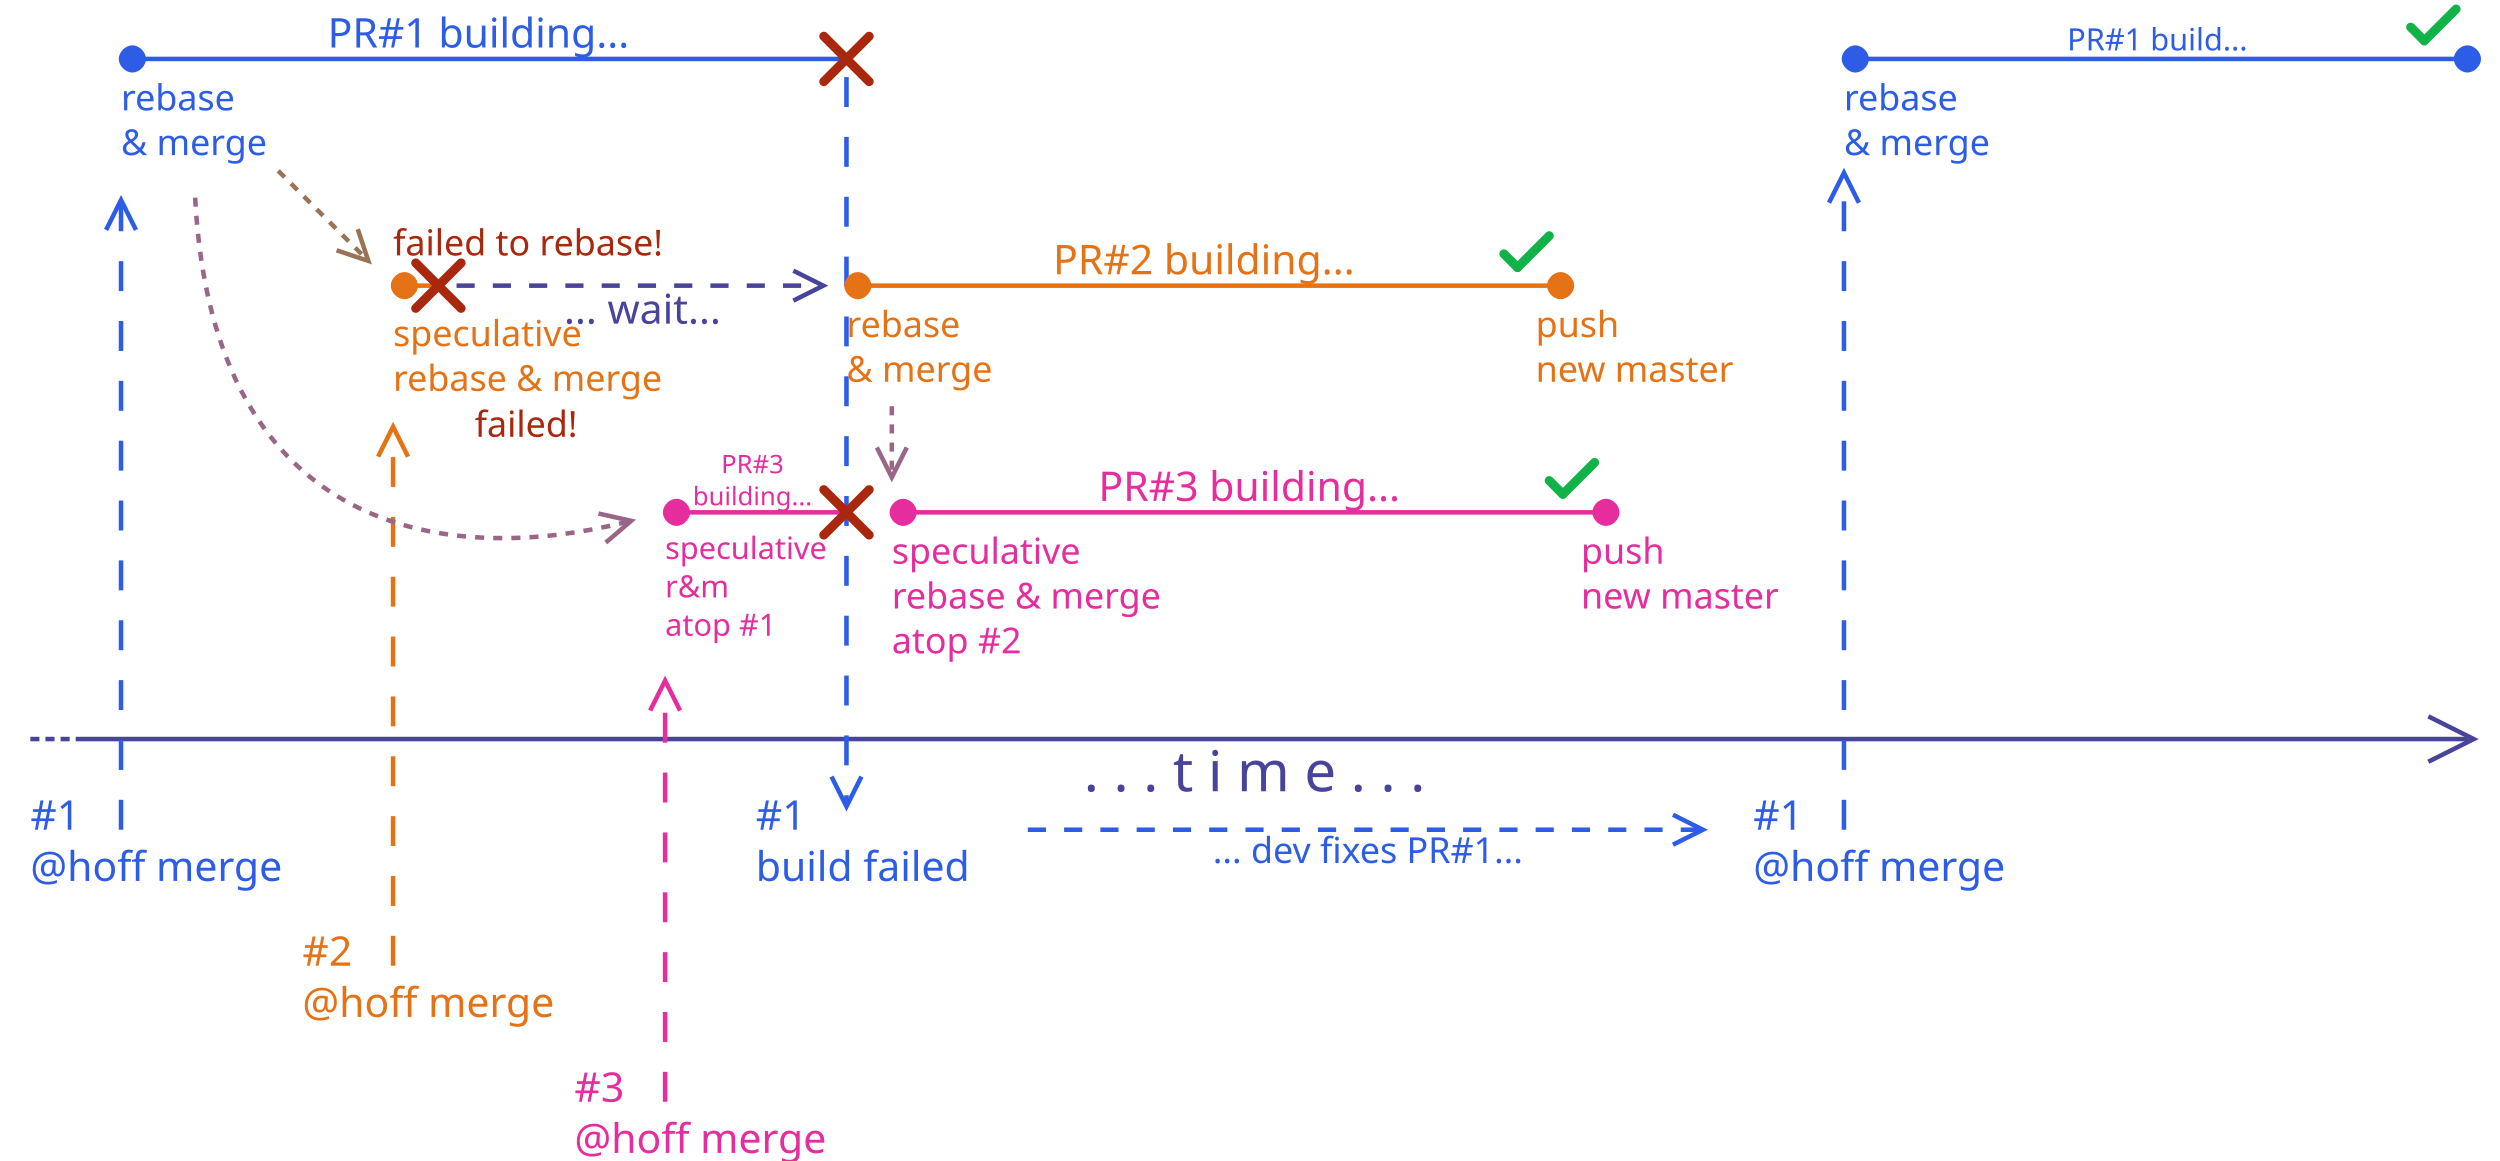
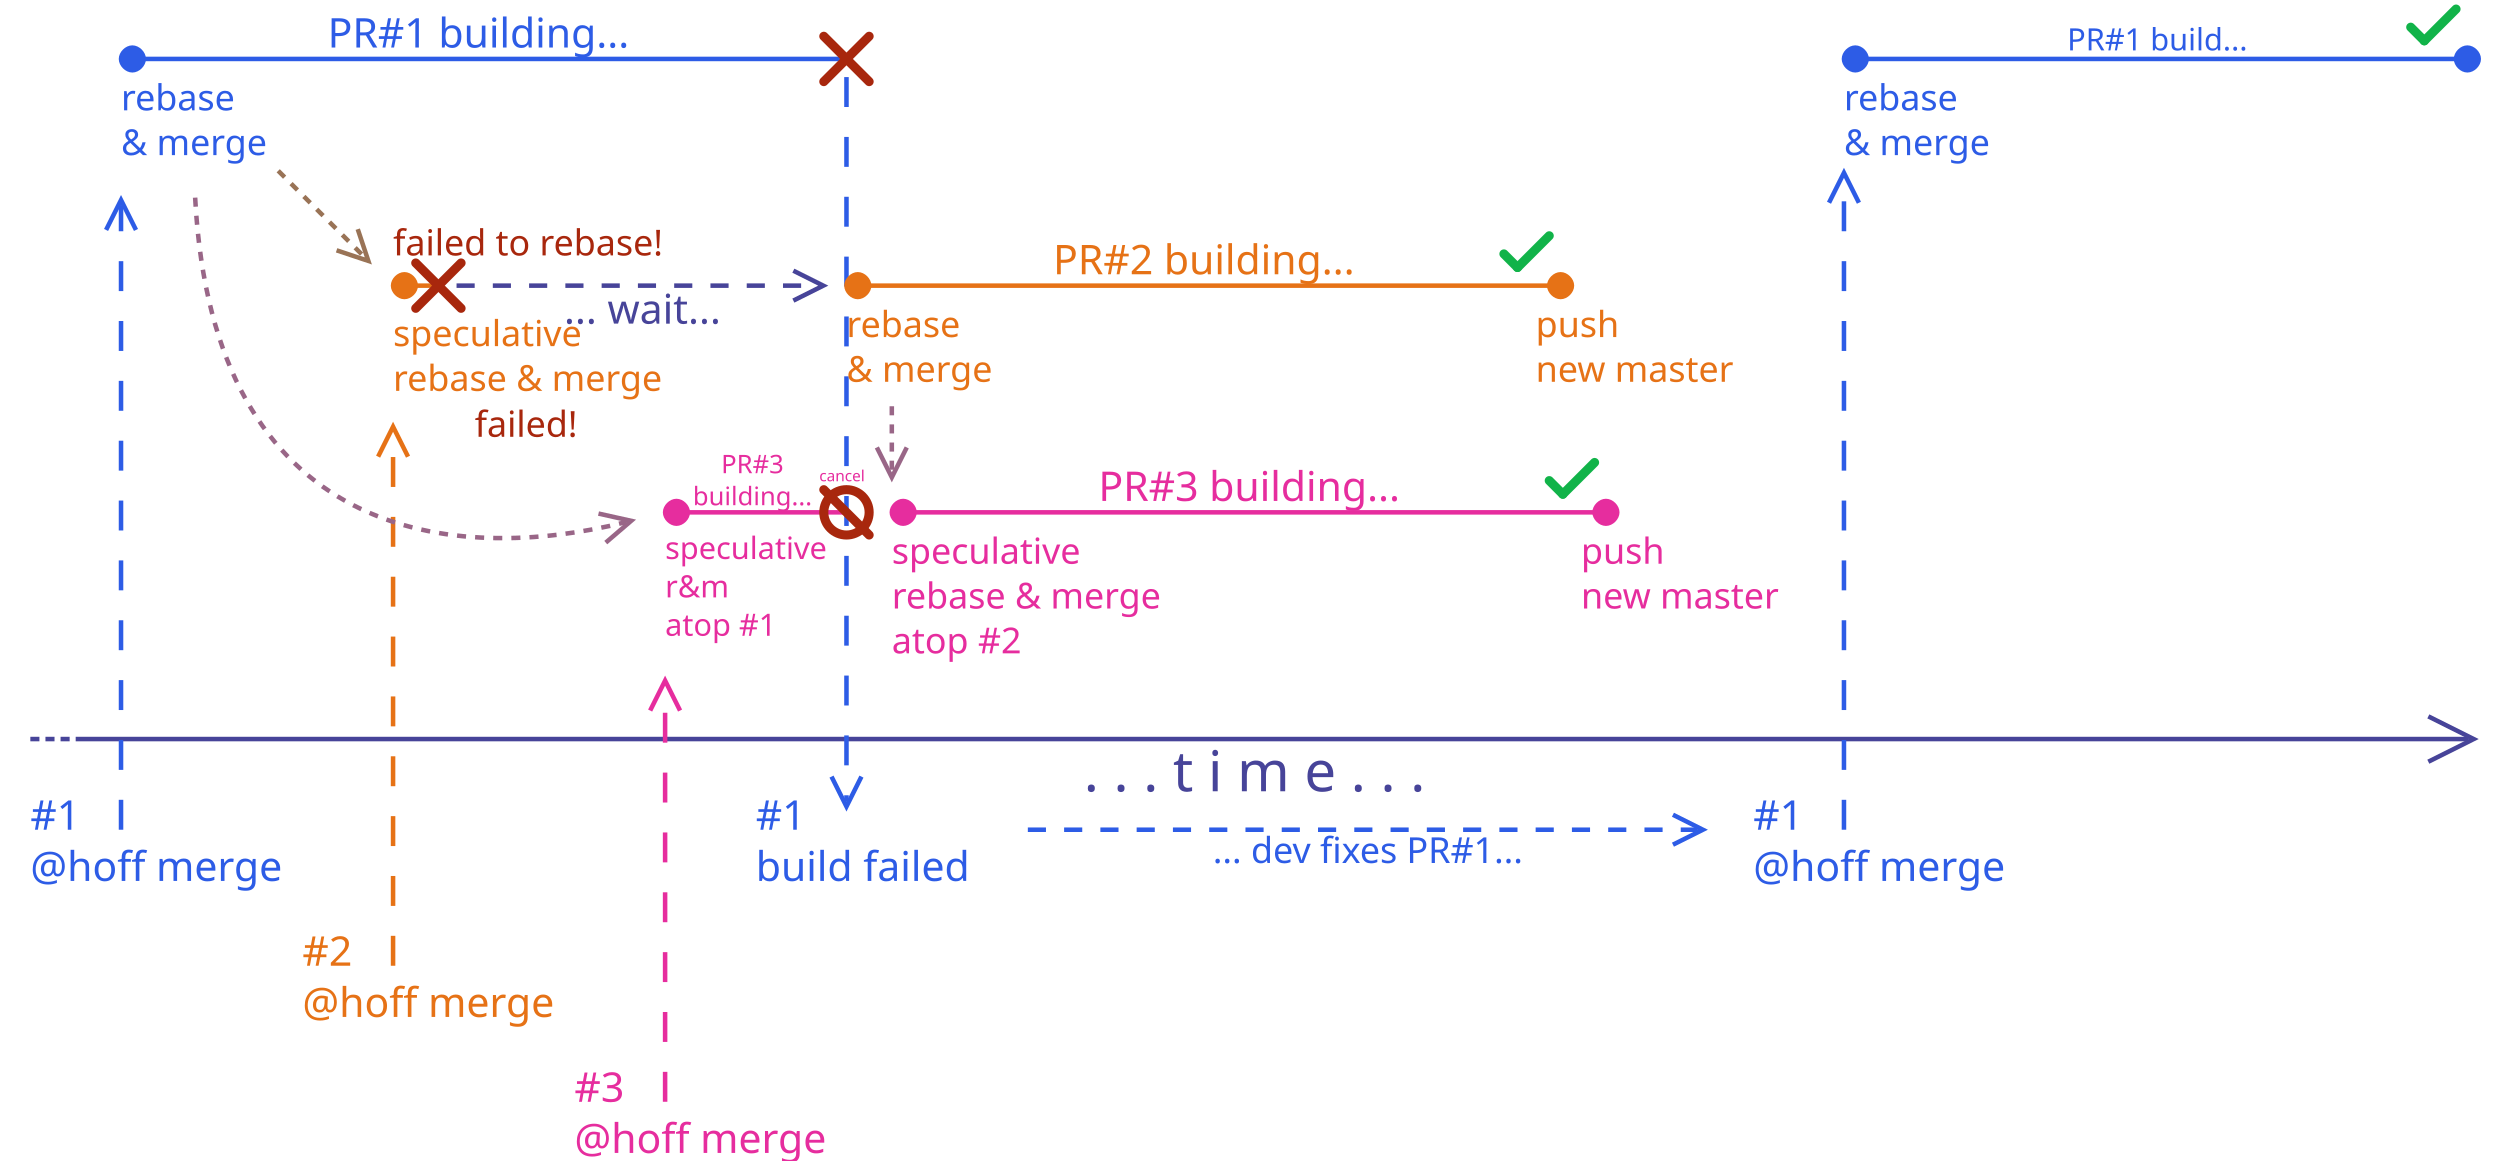
<svg xmlns="http://www.w3.org/2000/svg" width="28cm" height="13cm" viewBox="-2 7 542 256">
  <g id="Background">
    <text font-size="9.031" style="fill: #2d5ce6; fill-opacity: 1; stroke: none;text-anchor:middle;font-family:sans-serif;font-style:normal;font-weight:normal" x="100" y="17.482">
      <tspan x="100" y="17.482">PR#1 building...</tspan>
      <tspan x="100" y="28.771" />
    </text>
    <g>
      <line style="fill: none; stroke-opacity: 1; stroke-width: 1; stroke: #474499" x1="10" y1="170" x2="537.764" y2="170" />
      <line style="fill: none; stroke-opacity: 1; stroke-width: 1; stroke: #474499" x1="0" y1="170" x2="2" y2="170" />
      <line style="fill: none; stroke-opacity: 1; stroke-width: 1; stroke: #474499" x1="3.333" y1="170" x2="5.333" y2="170" />
      <line style="fill: none; stroke-opacity: 1; stroke-width: 1; stroke: #474499" x1="6.667" y1="170" x2="8.667" y2="170" />
      <polyline style="fill: none; stroke-opacity: 1; stroke-width: 1; stroke: #474499" points="528.882,175 538.882,170 528.882,165 " />
    </g>
    <text font-size="12.418" style="fill: #474499; fill-opacity: 1; stroke: none;text-anchor:middle;font-family:sans-serif;font-style:normal;font-weight:normal" x="270" y="181.526">
      <tspan x="270" y="181.526">. . . t i m e . . .</tspan>
    </text>
    <text font-size="7.902" style="fill: #2d5ce6; fill-opacity: 1; stroke: none;text-anchor:start;font-family:sans-serif;font-style:normal;font-weight:normal" x="20" y="31.335">
      <tspan x="20" y="31.335">rebase</tspan>
      <tspan x="20" y="41.213">&amp; merge</tspan>
    </text>
    <g>
      <line style="fill: none; stroke-opacity: 1; stroke-width: 1; stroke-dasharray: 6.6; stroke: #2d5ce6" x1="20" y1="190" x2="20" y2="52.236" />
      <polyline style="fill: none; stroke-opacity: 1; stroke-width: 1; stroke: #2d5ce6" points="23.3,57.718 20,51.118 16.7,57.718 " />
    </g>
    <text font-size="9.031" style="fill: #2d5ce6; fill-opacity: 1; stroke: none;text-anchor:start;font-family:sans-serif;font-style:normal;font-weight:normal" x="0" y="190">
      <tspan x="0" y="190">#1</tspan>
      <tspan x="0" y="201.289">@hoff merge</tspan>
    </text>
    <g>
      <line style="fill: none; stroke-opacity: 1; stroke-width: 1; stroke-dasharray: 6.6; stroke: #e67216" x1="80" y1="220" x2="80" y2="102.236" />
      <polyline style="fill: none; stroke-opacity: 1; stroke-width: 1; stroke: #e67216" points="83.3,107.718 80,101.118 76.7,107.718 " />
    </g>
    <text font-size="9.031" style="fill: #e67216; fill-opacity: 1; stroke: none;text-anchor:start;font-family:sans-serif;font-style:normal;font-weight:normal" x="60" y="220">
      <tspan x="60" y="220">#2</tspan>
      <tspan x="60" y="231.289">@hoff merge</tspan>
    </text>
    <g>
      <line style="fill: none; stroke-opacity: 1; stroke-width: 1; stroke-dasharray: 6.6; stroke: #e62d9e" x1="140" y1="250" x2="140" y2="158.236" />
      <polyline style="fill: none; stroke-opacity: 1; stroke-width: 1; stroke: #e62d9e" points="143.3,163.718 140,157.118 136.7,163.718 " />
    </g>
    <text font-size="9.031" style="fill: #e62d9e; fill-opacity: 1; stroke: none;text-anchor:start;font-family:sans-serif;font-style:normal;font-weight:normal" x="120" y="250">
      <tspan x="120" y="250">#3</tspan>
      <tspan x="120" y="261.289">@hoff merge</tspan>
    </text>
    <g>
      <line style="fill: none; stroke-opacity: 1; stroke-width: 1; stroke: #2d5ce6" x1="20" y1="20" x2="180" y2="20" />
      <path style="fill: #2d5ce6; fill-opacity: 1; stroke-opacity: 1; stroke-width: 1; stroke: #2d5ce6" fill-rule="evenodd" d="M 20 20 C 20,18.75 21.25,17.5 22.5,17.5 C 23.75,17.5 25,18.75 25,20 C 25,21.25 23.75,22.5 22.5,22.5 C 21.25,22.5 20,21.25 20,20z" />
    </g>
    <text font-size="7.902" style="fill: #e67216; fill-opacity: 1; stroke: none;text-anchor:start;font-family:sans-serif;font-style:normal;font-weight:normal" x="80" y="83.335">
      <tspan x="80" y="83.335">speculative</tspan>
      <tspan x="80" y="93.213">rebase &amp; merge</tspan>
    </text>
    <g>
      <line style="fill: none; stroke-opacity: 1; stroke-width: 1; stroke: #e67216" x1="80" y1="70" x2="90" y2="70" />
      <path style="fill: #e67216; fill-opacity: 1; stroke-opacity: 1; stroke-width: 1; stroke: #e67216" fill-rule="evenodd" d="M 80 70 C 80,68.75 81.25,67.5 82.5,67.5 C 83.75,67.5 85,68.75 85,70 C 85,71.25 83.75,72.5 82.5,72.5 C 81.25,72.5 80,71.25 80,70z" />
    </g>
    <text font-size="9.031" style="fill: #e62d9e; fill-opacity: 1; stroke: none;text-anchor:middle;font-family:sans-serif;font-style:normal;font-weight:normal" x="270" y="117.482">
      <tspan x="270" y="117.482">PR#3 building...</tspan>
      <tspan x="270" y="128.771" />
    </text>
    <text font-size="7.902" style="fill: #e62d9e; fill-opacity: 1; stroke: none;text-anchor:start;font-family:sans-serif;font-style:normal;font-weight:normal" x="342" y="131.335">
      <tspan x="342" y="131.335">push</tspan>
      <tspan x="342" y="141.213">new master</tspan>
    </text>
    <text font-size="7.902" style="fill: #e62d9e; fill-opacity: 1; stroke: none;text-anchor:start;font-family:sans-serif;font-style:normal;font-weight:normal" x="190" y="131.335">
      <tspan x="190" y="131.335">speculative</tspan>
      <tspan x="190" y="141.213">rebase &amp; merge</tspan>
      <tspan x="190" y="151.091">atop #2</tspan>
    </text>
    <g>
      <line style="fill: none; stroke-opacity: 1; stroke-width: 1; stroke: #e62d9e" x1="190" y1="120" x2="350" y2="120" />
      <path style="fill: #e62d9e; fill-opacity: 1; stroke-opacity: 1; stroke-width: 1; stroke: #e62d9e" fill-rule="evenodd" d="M 190 120 C 190,118.75 191.25,117.5 192.5,117.5 C 193.75,117.5 195,118.75 195,120 C 195,121.25 193.75,122.5 192.5,122.5 C 191.25,122.5 190,121.25 190,120z" />
      <path style="fill: #e62d9e; fill-opacity: 1; stroke-opacity: 1; stroke-width: 1; stroke: #e62d9e" fill-rule="evenodd" d="M 350 120 C 350,121.25 348.75,122.5 347.5,122.5 C 346.25,122.5 345,121.25 345,120 C 345,118.75 346.25,117.5 347.5,117.5 C 348.75,117.5 350,118.75 350,120z" />
    </g>
    <g transform="matrix(1,0,0,1,155,107)">
      <line style="fill: none; stroke-opacity: 1; stroke-width: 2; stroke-linecap: round; stroke: #11b349" x1="183" y1="9" x2="190" y2="2" />
      <line style="fill: none; stroke-opacity: 1; stroke-width: 2; stroke-linecap: round; stroke: #11b349" x1="180" y1="6" x2="183" y2="9" />
    </g>
    <g transform="matrix(1,0,0,1,-130,0)">
      <line style="fill: none; stroke-opacity: 1; stroke-width: 2; stroke-linecap: round; stroke: #a8270d" x1="215" y1="75" x2="225" y2="65" />
      <line style="fill: none; stroke-opacity: 1; stroke-width: 2; stroke-linecap: round; stroke: #a8270d" x1="215" y1="65" x2="225" y2="75" />
    </g>
    <text font-size="7.902" style="fill: #a8270d; fill-opacity: 1; stroke: none;text-anchor:start;font-family:sans-serif;font-style:normal;font-weight:normal" x="98" y="103.335">
      <tspan x="98" y="103.335">failed!</tspan>
    </text>
    <text font-size="7.902" style="fill: #a8270d; fill-opacity: 1; stroke: none;text-anchor:start;font-family:sans-serif;font-style:normal;font-weight:normal" x="80" y="63.335">
      <tspan x="80" y="63.335">failed to rebase!</tspan>
    </text>
    <g>
      <line style="fill: none; stroke-opacity: 1; stroke-width: 1; stroke-dasharray: 4; stroke: #474499" x1="94" y1="70" x2="173.764" y2="70" />
      <polyline style="fill: none; stroke-opacity: 1; stroke-width: 1; stroke: #474499" points="168.282,73.3 174.882,70 168.282,66.7 " />
    </g>
    <text font-size="9.031" style="fill: #2d5ce6; fill-opacity: 1; stroke: none;text-anchor:start;font-family:sans-serif;font-style:normal;font-weight:normal" x="160" y="190">
      <tspan x="160" y="190">#1</tspan>
      <tspan x="160" y="201.289">build failed</tspan>
    </text>
    <g>
      <line style="fill: none; stroke-opacity: 1; stroke-width: 1; stroke-dasharray: 6.6; stroke: #2d5ce6" x1="180" y1="24" x2="180" y2="183.764" />
      <polyline style="fill: none; stroke-opacity: 1; stroke-width: 1; stroke: #2d5ce6" points="176.7,178.282 180,184.882 183.3,178.282 " />
    </g>
    <text font-size="9.031" style="fill: #474499; fill-opacity: 1; stroke: none;text-anchor:middle;font-family:sans-serif;font-style:normal;font-weight:normal" x="135" y="78.383">
      <tspan x="135" y="78.383">... wait...</tspan>
    </text>
    <text font-size="7.902" style="fill: #e67216; fill-opacity: 1; stroke: none;text-anchor:start;font-family:sans-serif;font-style:normal;font-weight:normal" x="180" y="81.335">
      <tspan x="180" y="81.335">rebase</tspan>
      <tspan x="180" y="91.213">&amp; merge</tspan>
    </text>
    <g>
      <line style="fill: none; stroke-opacity: 1; stroke-width: 1; stroke: #e67216" x1="180" y1="70" x2="340" y2="70" />
      <path style="fill: #e67216; fill-opacity: 1; stroke-opacity: 1; stroke-width: 1; stroke: #e67216" fill-rule="evenodd" d="M 180 70 C 180,68.75 181.25,67.5 182.5,67.5 C 183.75,67.5 185,68.75 185,70 C 185,71.25 183.75,72.5 182.5,72.5 C 181.25,72.5 180,71.25 180,70z" />
      <path style="fill: #e67216; fill-opacity: 1; stroke-opacity: 1; stroke-width: 1; stroke: #e67216" fill-rule="evenodd" d="M 340 70 C 340,71.25 338.75,72.5 337.5,72.5 C 336.25,72.5 335,71.25 335,70 C 335,68.75 336.25,67.5 337.5,67.5 C 338.75,67.5 340,68.75 340,70z" />
    </g>
    <g transform="matrix(1,0,0,1,145,57)">
      <line style="fill: none; stroke-opacity: 1; stroke-width: 2; stroke-linecap: round; stroke: #11b349" x1="183" y1="9" x2="190" y2="2" />
      <line style="fill: none; stroke-opacity: 1; stroke-width: 2; stroke-linecap: round; stroke: #11b349" x1="180" y1="6" x2="183" y2="9" />
    </g>
    <text font-size="7.902" style="fill: #e67216; fill-opacity: 1; stroke: none;text-anchor:start;font-family:sans-serif;font-style:normal;font-weight:normal" x="332" y="81.335">
      <tspan x="332" y="81.335">push</tspan>
      <tspan x="332" y="91.213">new master</tspan>
    </text>
    <g>
      <path style="fill: none; stroke-opacity: 1; stroke-width: 1; stroke-dasharray: 2; stroke: #996687" d="M 36.347 50.591 C 40.347,126.591 93.597,131.601 131.428,122.143" />
      <polyline style="fill: none; stroke-opacity: 1; stroke-width: 1; stroke: #996687" points="126.91,126.674 132.512,121.872 125.309,120.271 " />
    </g>
    <g>
      <line style="fill: none; stroke-opacity: 1; stroke-width: 1; stroke-dasharray: 2; stroke: #997356" x1="54.667" y1="44.667" x2="73.752" y2="63.752" />
      <polyline style="fill: none; stroke-opacity: 1; stroke-width: 1; stroke: #997356" points="67.542,62.209 74.543,64.543 72.209,57.542 " />
    </g>
    <g transform="matrix(1,0,0,1,-40,-50)">
      <line style="fill: none; stroke-opacity: 1; stroke-width: 2; stroke-linecap: round; stroke: #a8270d" x1="215" y1="75" x2="225" y2="65" />
      <line style="fill: none; stroke-opacity: 1; stroke-width: 2; stroke-linecap: round; stroke: #a8270d" x1="215" y1="65" x2="225" y2="75" />
    </g>
    <g>
      <line style="fill: none; stroke-opacity: 1; stroke-width: 1; stroke-dasharray: 4; stroke: #2d5ce6" x1="220" y1="190" x2="367.764" y2="190" />
      <polyline style="fill: none; stroke-opacity: 1; stroke-width: 1; stroke: #2d5ce6" points="362.282,193.3 368.882,190 362.282,186.7 " />
    </g>
    <text font-size="7.902" style="fill: #2d5ce6; fill-opacity: 1; stroke: none;text-anchor:middle;font-family:sans-serif;font-style:normal;font-weight:normal" x="295" y="197.335">
      <tspan x="295" y="197.335">... dev fixes PR#1...</tspan>
    </text>
    <text font-size="6.773" style="fill: #2d5ce6; fill-opacity: 1; stroke: none;text-anchor:middle;font-family:sans-serif;font-style:normal;font-weight:normal" x="470" y="18.111">
      <tspan x="470" y="18.111">PR#1 build...</tspan>
      <tspan x="470" y="26.578" />
    </text>
    <text font-size="7.902" style="fill: #2d5ce6; fill-opacity: 1; stroke: none;text-anchor:start;font-family:sans-serif;font-style:normal;font-weight:normal" x="400" y="31.335">
      <tspan x="400" y="31.335">rebase</tspan>
      <tspan x="400" y="41.213">&amp; merge</tspan>
    </text>
    <g>
      <line style="fill: none; stroke-opacity: 1; stroke-width: 1; stroke-dasharray: 6.6; stroke: #2d5ce6" x1="400" y1="190" x2="400" y2="46.236" />
      <polyline style="fill: none; stroke-opacity: 1; stroke-width: 1; stroke: #2d5ce6" points="403.3,51.718 400,45.118 396.7,51.718 " />
    </g>
    <text font-size="9.031" style="fill: #2d5ce6; fill-opacity: 1; stroke: none;text-anchor:start;font-family:sans-serif;font-style:normal;font-weight:normal" x="380" y="190">
      <tspan x="380" y="190">#1</tspan>
      <tspan x="380" y="201.289">@hoff merge</tspan>
    </text>
    <g>
      <line style="fill: none; stroke-opacity: 1; stroke-width: 1; stroke: #2d5ce6" x1="400" y1="20" x2="540" y2="20" />
      <path style="fill: #2d5ce6; fill-opacity: 1; stroke-opacity: 1; stroke-width: 1; stroke: #2d5ce6" fill-rule="evenodd" d="M 400 20 C 400,18.75 401.25,17.5 402.5,17.5 C 403.75,17.5 405,18.75 405,20 C 405,21.25 403.75,22.5 402.5,22.5 C 401.25,22.5 400,21.25 400,20z" />
      <path style="fill: #2d5ce6; fill-opacity: 1; stroke-opacity: 1; stroke-width: 1; stroke: #2d5ce6" fill-rule="evenodd" d="M 540 20 C 540,21.25 538.75,22.5 537.5,22.5 C 536.25,22.5 535,21.25 535,20 C 535,18.75 536.25,17.5 537.5,17.5 C 538.75,17.5 540,18.75 540,20z" />
    </g>
    <g transform="matrix(1,0,0,1,345,7)">
      <line style="fill: none; stroke-opacity: 1; stroke-width: 2; stroke-linecap: round; stroke: #11b349" x1="183" y1="9" x2="190" y2="2" />
      <line style="fill: none; stroke-opacity: 1; stroke-width: 2; stroke-linecap: round; stroke: #11b349" x1="180" y1="6" x2="183" y2="9" />
    </g>
    <g>
      <line style="fill: none; stroke-opacity: 1; stroke-width: 1; stroke-dasharray: 2; stroke: #996687" x1="190" y1="96.6" x2="190" y2="111.164" />
      <polyline style="fill: none; stroke-opacity: 1; stroke-width: 1; stroke: #996687" points="186.7,105.682 190,112.282 193.3,105.682 " />
    </g>
    <g>
      <line style="fill: none; stroke-opacity: 1; stroke-width: 1; stroke: #e62d9e" x1="140" y1="120" x2="180" y2="120" />
      <path style="fill: #e62d9e; fill-opacity: 1; stroke-opacity: 1; stroke-width: 1; stroke: #e62d9e" fill-rule="evenodd" d="M 140 120 C 140,118.75 141.25,117.5 142.5,117.5 C 143.75,117.5 145,118.75 145,120 C 145,121.25 143.75,122.5 142.5,122.5 C 141.25,122.5 140,121.25 140,120z" />
    </g>
-     <g transform="matrix(1,0,0,1,-40,50)">
-       <line style="fill: none; stroke-opacity: 1; stroke-width: 2; stroke-linecap: round; stroke: #a8270d" x1="215" y1="75" x2="225" y2="65" />
-       <line style="fill: none; stroke-opacity: 1; stroke-width: 2; stroke-linecap: round; stroke: #a8270d" x1="215" y1="65" x2="225" y2="75" />
-     </g>
    <text font-size="9.031" style="fill: #e67216; fill-opacity: 1; stroke: none;text-anchor:middle;font-family:sans-serif;font-style:normal;font-weight:normal" x="260" y="67.482">
      <tspan x="260" y="67.482">PR#2 building...</tspan>
      <tspan x="260" y="78.771" />
    </text>
    <text font-size="6.773" style="fill: #e62d9e; fill-opacity: 1; stroke: none;text-anchor:start;font-family:sans-serif;font-style:normal;font-weight:normal" x="140" y="130.287">
      <tspan x="140" y="130.287">speculative</tspan>
      <tspan x="140" y="138.754">r&amp;m</tspan>
      <tspan x="140" y="147.22">atop #1</tspan>
    </text>
    <text font-size="5.644" style="fill: #e62d9e; fill-opacity: 1; stroke: none;text-anchor:middle;font-family:sans-serif;font-style:normal;font-weight:normal" x="160" y="111.371">
      <tspan x="160" y="111.371">PR#3</tspan>
      <tspan x="160" y="118.426">building...</tspan>
      <tspan x="160" y="125.482" />
      <tspan x="160" y="132.537" />
    </text>
+     <g>
+       <line style="fill: none; stroke-opacity: 1; stroke-width: 2; stroke-linecap: round; stroke: #a8270d" x1="175" y1="115" x2="185" y2="125" />
+       <ellipse style="fill: none; stroke-opacity: 1; stroke-width: 2; stroke: #a8270d" cx="180" cy="120" rx="5" ry="5" />
+     </g>
+     <text font-size="3.387" style="fill: #e62d9e; fill-opacity: 1; stroke: none;text-anchor:start;font-family:sans-serif;font-style:normal;font-weight:normal" x="174" y="113.144">
+       <tspan x="174" y="113.144">cancel</tspan>
+     </text>
  </g>
</svg>
